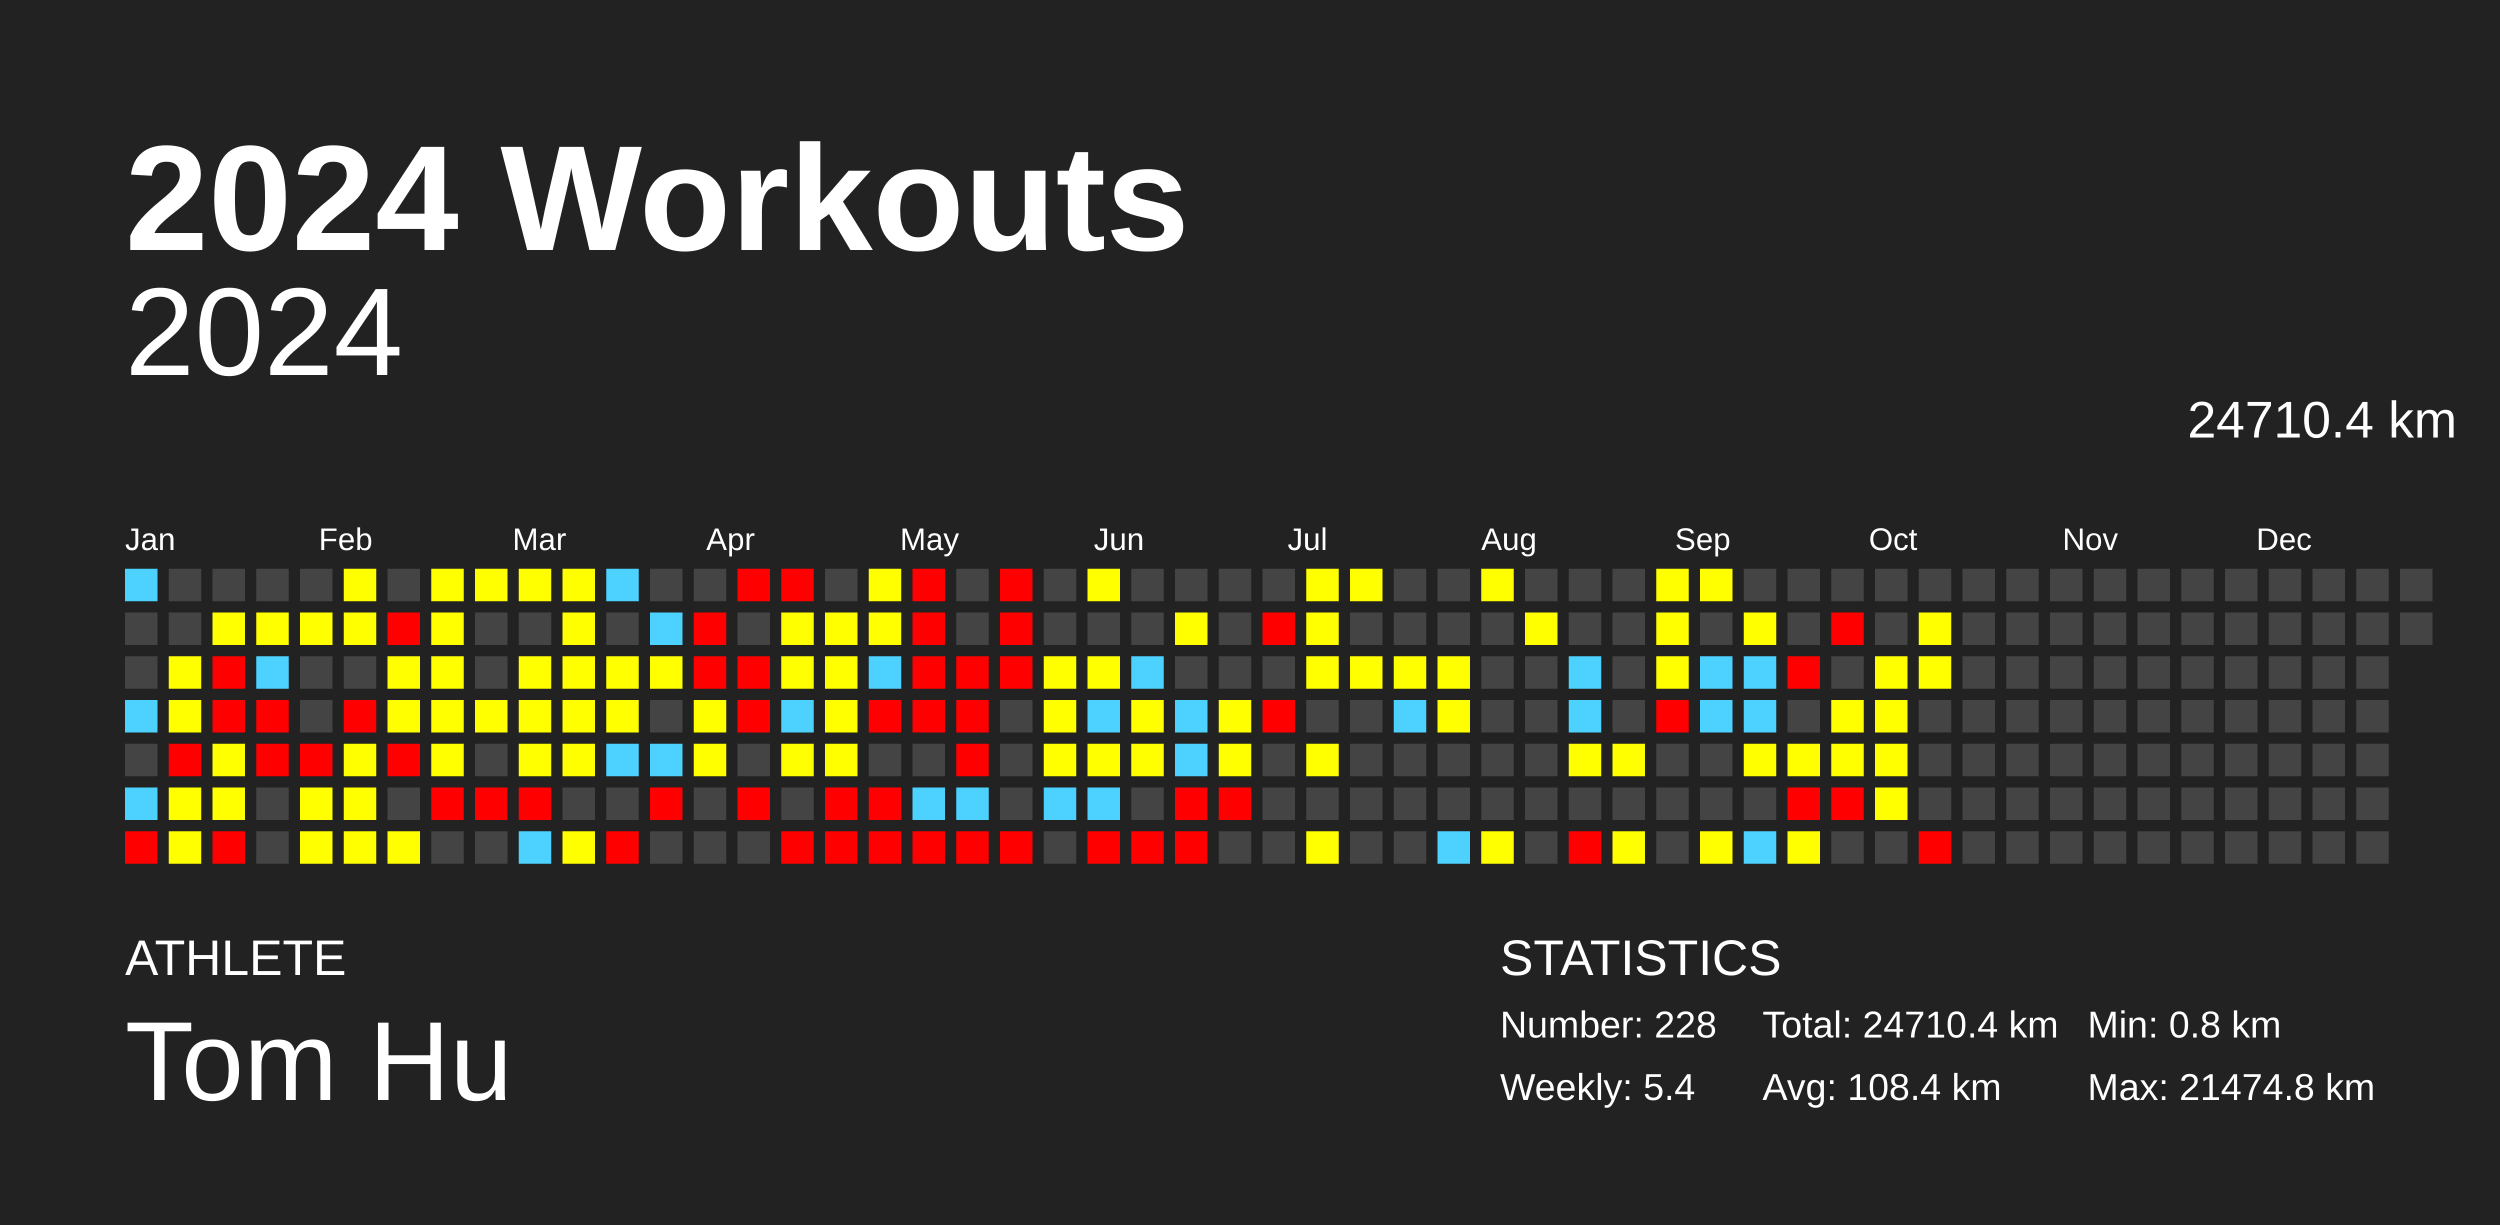
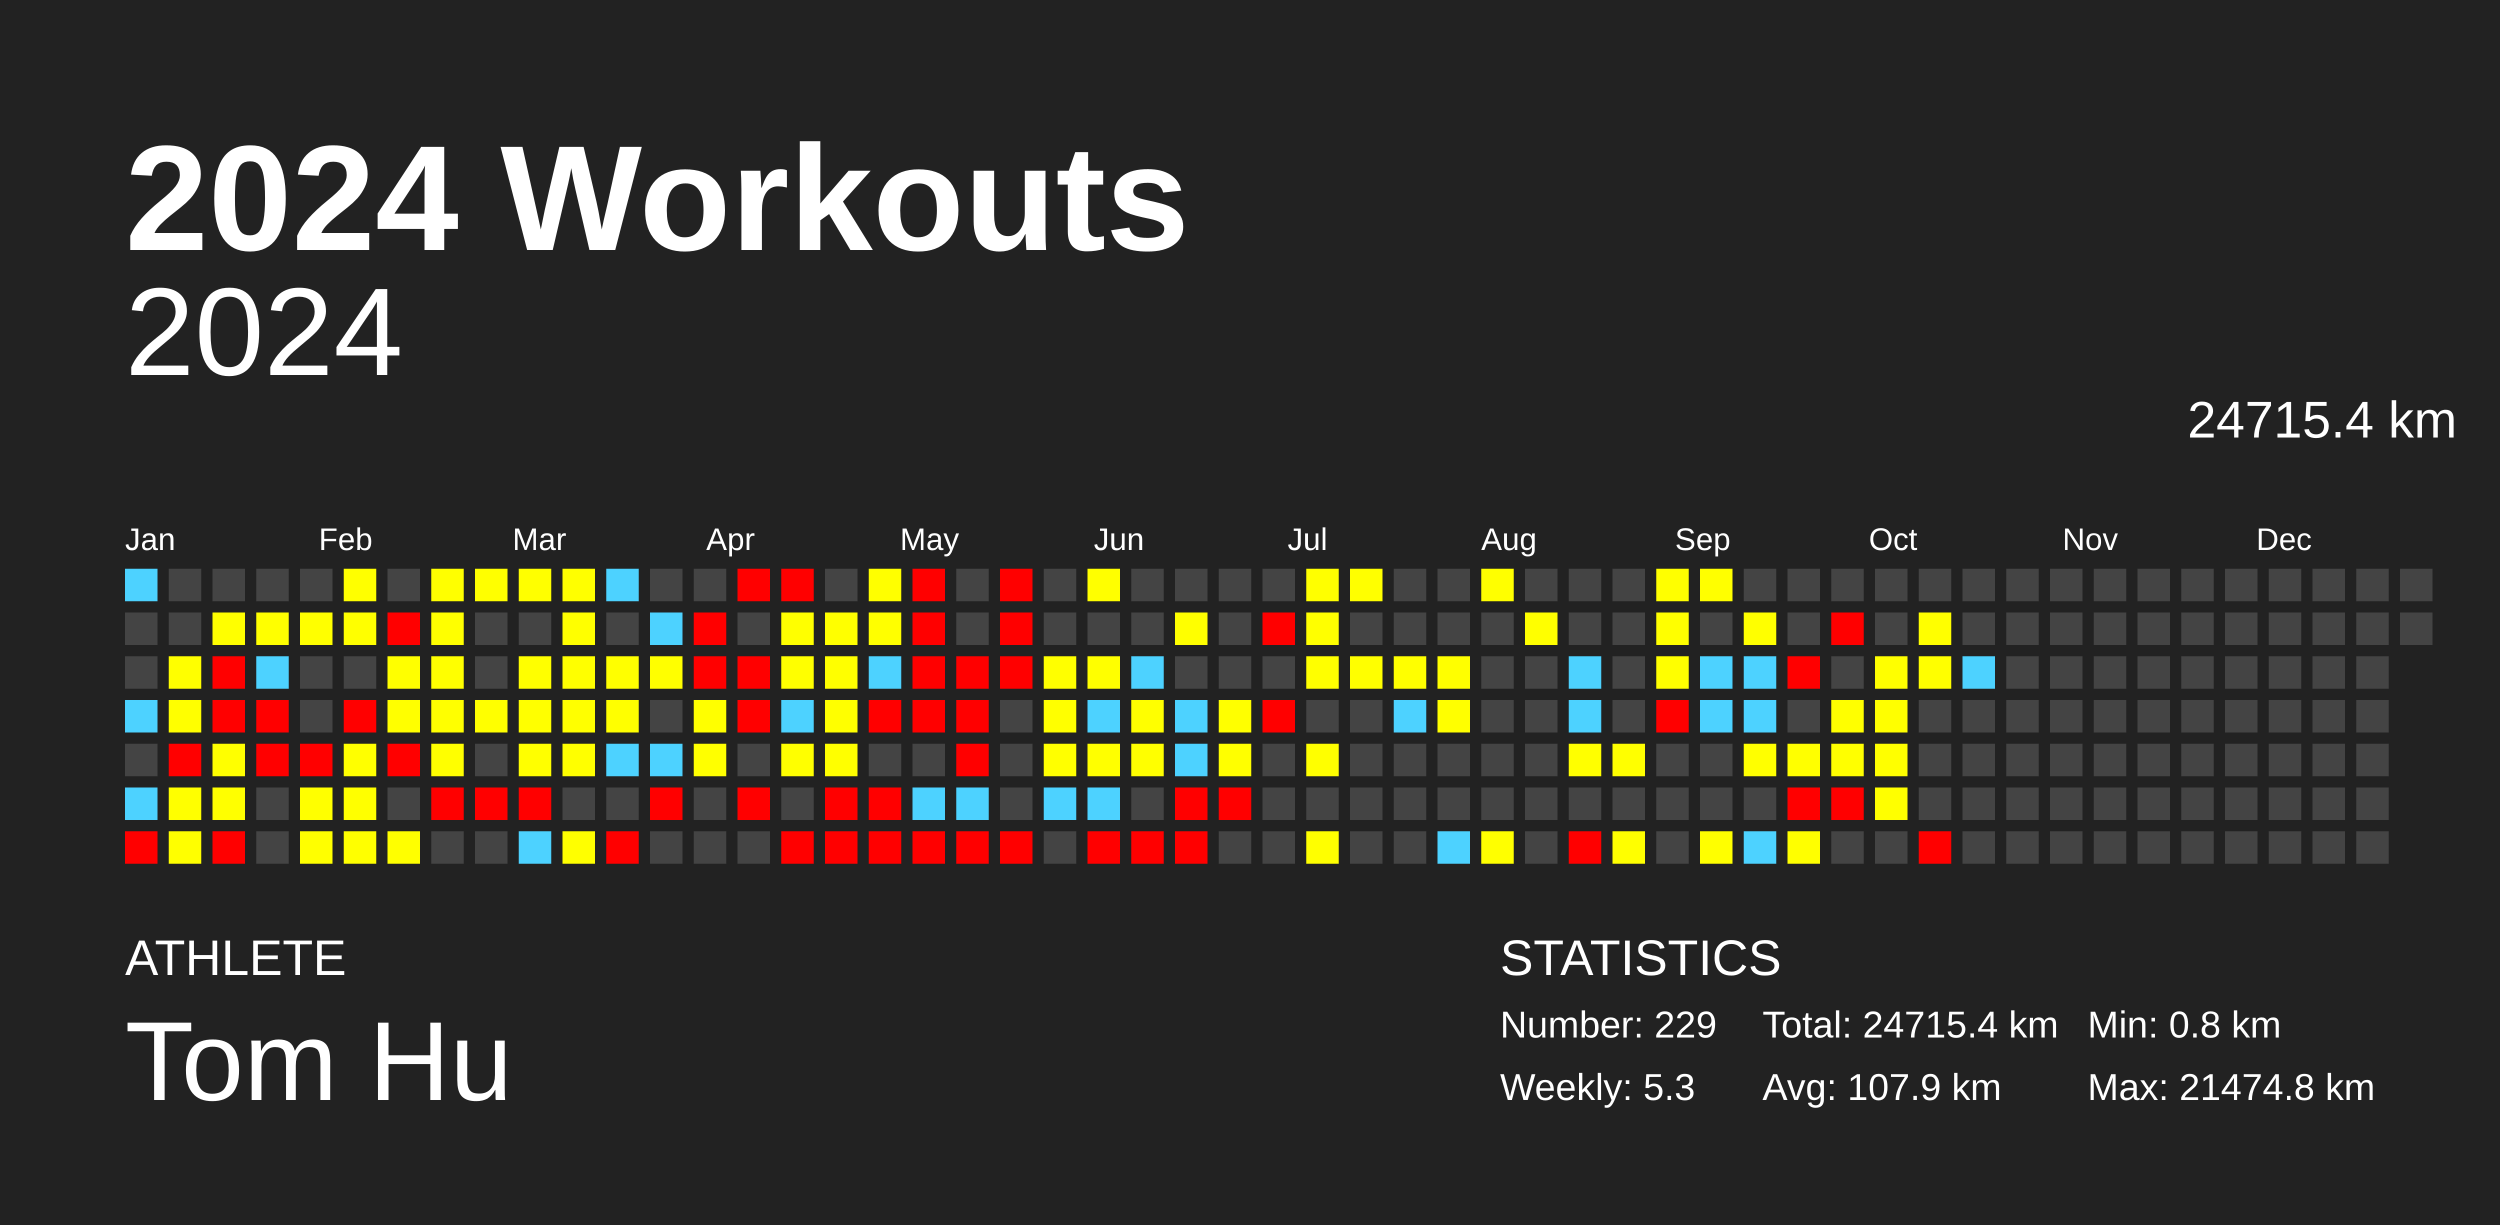
<svg xmlns="http://www.w3.org/2000/svg" baseProfile="full" height="98mm" version="1.1" viewBox="0,0,200,98" width="200mm">
  <defs />
  <rect fill="#222222" height="98" width="200" x="0" y="0" />
  <text fill="#FFFFFF" style="font-size:12px; font-family:Arial; font-weight:bold;" x="10" y="20">2024 Workouts</text>
  <text fill="#FFFFFF" style="font-size:4px; font-family:Arial" x="10" y="78">ATHLETE</text>
  <text fill="#FFFFFF" style="font-size:9px; font-family:Arial" x="10" y="88">Tom Hu</text>
  <text fill="#FFFFFF" style="font-size:4px; font-family:Arial" x="120" y="78">STATISTICS</text>
-   <text fill="#FFFFFF" style="font-size:3px; font-family:Arial" x="120" y="83">Number: 228</text>
-   <text fill="#FFFFFF" style="font-size:3px; font-family:Arial" x="120" y="88">Weekly: 5.4</text>
-   <text fill="#FFFFFF" style="font-size:3px; font-family:Arial" x="141" y="83">Total: 24710.4 km</text>
-   <text fill="#FFFFFF" style="font-size:3px; font-family:Arial" x="141" y="88">Avg: 108.4 km</text>
+   <text fill="#FFFFFF" style="font-size:3px; font-family:Arial" x="120" y="83">Number: 229</text>
+   <text fill="#FFFFFF" style="font-size:3px; font-family:Arial" x="120" y="88">Weekly: 5.3</text>
+   <text fill="#FFFFFF" style="font-size:3px; font-family:Arial" x="141" y="83">Total: 24715.4 km</text>
+   <text fill="#FFFFFF" style="font-size:3px; font-family:Arial" x="141" y="88">Avg: 107.9 km</text>
  <text fill="#FFFFFF" style="font-size:3px; font-family:Arial" x="167" y="83">Min: 0.8 km</text>
  <text fill="#FFFFFF" style="font-size:3px; font-family:Arial" x="167" y="88">Max: 21474.8 km</text>
  <text alignment-baseline="hanging" fill="#FFFFFF" style="font-size:10.0px; font-family:Arial;" x="10" y="30">2024</text>
-   <text alignment-baseline="hanging" fill="#FFFFFF" style="font-size:4.125px; font-family:Arial;" x="175" y="35">24710.4 km</text>
+   <text alignment-baseline="hanging" fill="#FFFFFF" style="font-size:4.125px; font-family:Arial;" x="175" y="35">24715.4 km</text>
  <text fill="#FFFFFF" style="font-size:2.5px; font-family:Arial" x="10.0" y="44">Jan</text>
  <text fill="#FFFFFF" style="font-size:2.5px; font-family:Arial" x="25.5" y="44">Feb</text>
  <text fill="#FFFFFF" style="font-size:2.5px; font-family:Arial" x="41.0" y="44">Mar</text>
  <text fill="#FFFFFF" style="font-size:2.5px; font-family:Arial" x="56.5" y="44">Apr</text>
  <text fill="#FFFFFF" style="font-size:2.5px; font-family:Arial" x="72.0" y="44">May</text>
  <text fill="#FFFFFF" style="font-size:2.5px; font-family:Arial" x="87.5" y="44">Jun</text>
  <text fill="#FFFFFF" style="font-size:2.5px; font-family:Arial" x="103.0" y="44">Jul</text>
  <text fill="#FFFFFF" style="font-size:2.5px; font-family:Arial" x="118.5" y="44">Aug</text>
  <text fill="#FFFFFF" style="font-size:2.5px; font-family:Arial" x="134.0" y="44">Sep</text>
  <text fill="#FFFFFF" style="font-size:2.5px; font-family:Arial" x="149.5" y="44">Oct</text>
  <text fill="#FFFFFF" style="font-size:2.5px; font-family:Arial" x="165.0" y="44">Nov</text>
  <text fill="#FFFFFF" style="font-size:2.5px; font-family:Arial" x="180.5" y="44">Dec</text>
  <rect fill="#4dd2ff" height="2.6" width="2.6" x="10.0" y="45.5" />
  <rect fill="#444444" height="2.6" width="2.6" x="10.0" y="49.0" />
  <rect fill="#444444" height="2.6" width="2.6" x="10.0" y="52.5" />
  <rect fill="#4dd2ff" height="2.6" width="2.6" x="10.0" y="56.0" />
  <rect fill="#444444" height="2.6" width="2.6" x="10.0" y="59.5" />
  <rect fill="#4dd2ff" height="2.6" width="2.6" x="10.0" y="63.0" />
  <rect fill="red" height="2.6" width="2.6" x="10.0" y="66.5" />
  <rect fill="#444444" height="2.6" width="2.6" x="13.5" y="45.5" />
  <rect fill="#444444" height="2.6" width="2.6" x="13.5" y="49.0" />
  <rect fill="#ffff00" height="2.6" width="2.6" x="13.5" y="52.5" />
  <rect fill="#ffff00" height="2.6" width="2.6" x="13.5" y="56.0" />
  <rect fill="red" height="2.6" width="2.6" x="13.5" y="59.5" />
  <rect fill="#ffff00" height="2.6" width="2.6" x="13.5" y="63.0" />
  <rect fill="#ffff00" height="2.6" width="2.6" x="13.5" y="66.5" />
  <rect fill="#444444" height="2.6" width="2.6" x="17.0" y="45.5" />
  <rect fill="#ffff00" height="2.6" width="2.6" x="17.0" y="49.0" />
  <rect fill="red" height="2.6" width="2.6" x="17.0" y="52.5" />
  <rect fill="red" height="2.6" width="2.6" x="17.0" y="56.0" />
  <rect fill="#ffff00" height="2.6" width="2.6" x="17.0" y="59.5" />
  <rect fill="#ffff00" height="2.6" width="2.6" x="17.0" y="63.0" />
  <rect fill="red" height="2.6" width="2.6" x="17.0" y="66.5" />
  <rect fill="#444444" height="2.6" width="2.6" x="20.5" y="45.5" />
  <rect fill="#ffff00" height="2.6" width="2.6" x="20.5" y="49.0" />
  <rect fill="#4dd2ff" height="2.6" width="2.6" x="20.5" y="52.5" />
  <rect fill="red" height="2.6" width="2.6" x="20.5" y="56.0" />
  <rect fill="red" height="2.6" width="2.6" x="20.5" y="59.5" />
  <rect fill="#444444" height="2.6" width="2.6" x="20.5" y="63.0" />
  <rect fill="#444444" height="2.6" width="2.6" x="20.5" y="66.5" />
  <rect fill="#444444" height="2.6" width="2.6" x="24.0" y="45.5" />
  <rect fill="#ffff00" height="2.6" width="2.6" x="24.0" y="49.0" />
  <rect fill="#444444" height="2.6" width="2.6" x="24.0" y="52.5" />
  <rect fill="#444444" height="2.6" width="2.6" x="24.0" y="56.0" />
  <rect fill="red" height="2.6" width="2.6" x="24.0" y="59.5" />
  <rect fill="#ffff00" height="2.6" width="2.6" x="24.0" y="63.0" />
  <rect fill="#ffff00" height="2.6" width="2.6" x="24.0" y="66.5" />
  <rect fill="#ffff00" height="2.6" width="2.6" x="27.5" y="45.5" />
  <rect fill="#ffff00" height="2.6" width="2.6" x="27.5" y="49.0" />
  <rect fill="#444444" height="2.6" width="2.6" x="27.5" y="52.5" />
  <rect fill="red" height="2.6" width="2.6" x="27.5" y="56.0" />
  <rect fill="#ffff00" height="2.6" width="2.6" x="27.5" y="59.5" />
  <rect fill="#ffff00" height="2.6" width="2.6" x="27.5" y="63.0" />
  <rect fill="#ffff00" height="2.6" width="2.6" x="27.5" y="66.5" />
  <rect fill="#444444" height="2.6" width="2.6" x="31.0" y="45.5" />
  <rect fill="red" height="2.6" width="2.6" x="31.0" y="49.0" />
  <rect fill="#ffff00" height="2.6" width="2.6" x="31.0" y="52.5" />
  <rect fill="#ffff00" height="2.6" width="2.6" x="31.0" y="56.0" />
  <rect fill="red" height="2.6" width="2.6" x="31.0" y="59.5" />
  <rect fill="#444444" height="2.6" width="2.6" x="31.0" y="63.0" />
  <rect fill="#ffff00" height="2.6" width="2.6" x="31.0" y="66.5" />
  <rect fill="#ffff00" height="2.6" width="2.6" x="34.5" y="45.5" />
  <rect fill="#ffff00" height="2.6" width="2.6" x="34.5" y="49.0" />
  <rect fill="#ffff00" height="2.6" width="2.6" x="34.5" y="52.5" />
  <rect fill="#ffff00" height="2.6" width="2.6" x="34.5" y="56.0" />
  <rect fill="#ffff00" height="2.6" width="2.6" x="34.5" y="59.5" />
  <rect fill="red" height="2.6" width="2.6" x="34.5" y="63.0" />
  <rect fill="#444444" height="2.6" width="2.6" x="34.5" y="66.5" />
  <rect fill="#ffff00" height="2.6" width="2.6" x="38.0" y="45.5" />
  <rect fill="#444444" height="2.6" width="2.6" x="38.0" y="49.0" />
  <rect fill="#444444" height="2.6" width="2.6" x="38.0" y="52.5" />
  <rect fill="#ffff00" height="2.6" width="2.6" x="38.0" y="56.0" />
  <rect fill="#444444" height="2.6" width="2.6" x="38.0" y="59.5" />
  <rect fill="red" height="2.6" width="2.6" x="38.0" y="63.0" />
  <rect fill="#444444" height="2.6" width="2.6" x="38.0" y="66.5" />
  <rect fill="#ffff00" height="2.6" width="2.6" x="41.5" y="45.5" />
  <rect fill="#444444" height="2.6" width="2.6" x="41.5" y="49.0" />
  <rect fill="#ffff00" height="2.6" width="2.6" x="41.5" y="52.5" />
  <rect fill="#ffff00" height="2.6" width="2.6" x="41.5" y="56.0" />
  <rect fill="#ffff00" height="2.6" width="2.6" x="41.5" y="59.5" />
  <rect fill="red" height="2.6" width="2.6" x="41.5" y="63.0" />
  <rect fill="#4dd2ff" height="2.6" width="2.6" x="41.5" y="66.5" />
  <rect fill="#ffff00" height="2.6" width="2.6" x="45.0" y="45.5" />
  <rect fill="#ffff00" height="2.6" width="2.6" x="45.0" y="49.0" />
  <rect fill="#ffff00" height="2.6" width="2.6" x="45.0" y="52.5" />
  <rect fill="#ffff00" height="2.6" width="2.6" x="45.0" y="56.0" />
  <rect fill="#ffff00" height="2.6" width="2.6" x="45.0" y="59.5" />
  <rect fill="#444444" height="2.6" width="2.6" x="45.0" y="63.0" />
  <rect fill="#ffff00" height="2.6" width="2.6" x="45.0" y="66.5" />
  <rect fill="#4dd2ff" height="2.6" width="2.6" x="48.5" y="45.5" />
  <rect fill="#444444" height="2.6" width="2.6" x="48.5" y="49.0" />
  <rect fill="#ffff00" height="2.6" width="2.6" x="48.5" y="52.5" />
  <rect fill="#ffff00" height="2.6" width="2.6" x="48.5" y="56.0" />
  <rect fill="#4dd2ff" height="2.6" width="2.6" x="48.5" y="59.5" />
  <rect fill="#444444" height="2.6" width="2.6" x="48.5" y="63.0" />
  <rect fill="red" height="2.6" width="2.6" x="48.5" y="66.5" />
  <rect fill="#444444" height="2.6" width="2.6" x="52.0" y="45.5" />
  <rect fill="#4dd2ff" height="2.6" width="2.6" x="52.0" y="49.0" />
  <rect fill="#ffff00" height="2.6" width="2.6" x="52.0" y="52.5" />
  <rect fill="#444444" height="2.6" width="2.6" x="52.0" y="56.0" />
  <rect fill="#4dd2ff" height="2.6" width="2.6" x="52.0" y="59.5" />
  <rect fill="red" height="2.6" width="2.6" x="52.0" y="63.0" />
  <rect fill="#444444" height="2.6" width="2.6" x="52.0" y="66.5" />
  <rect fill="#444444" height="2.6" width="2.6" x="55.5" y="45.5" />
  <rect fill="red" height="2.6" width="2.6" x="55.5" y="49.0" />
  <rect fill="red" height="2.6" width="2.6" x="55.5" y="52.5" />
  <rect fill="#ffff00" height="2.6" width="2.6" x="55.5" y="56.0" />
  <rect fill="#ffff00" height="2.6" width="2.6" x="55.5" y="59.5" />
  <rect fill="#444444" height="2.6" width="2.6" x="55.5" y="63.0" />
  <rect fill="#444444" height="2.6" width="2.6" x="55.5" y="66.5" />
  <rect fill="red" height="2.6" width="2.6" x="59.0" y="45.5" />
  <rect fill="#444444" height="2.6" width="2.6" x="59.0" y="49.0" />
  <rect fill="red" height="2.6" width="2.6" x="59.0" y="52.5" />
  <rect fill="red" height="2.6" width="2.6" x="59.0" y="56.0" />
  <rect fill="#444444" height="2.6" width="2.6" x="59.0" y="59.5" />
  <rect fill="red" height="2.6" width="2.6" x="59.0" y="63.0" />
  <rect fill="#444444" height="2.6" width="2.6" x="59.0" y="66.5" />
  <rect fill="red" height="2.6" width="2.6" x="62.5" y="45.5" />
  <rect fill="#ffff00" height="2.6" width="2.6" x="62.5" y="49.0" />
  <rect fill="#ffff00" height="2.6" width="2.6" x="62.5" y="52.5" />
  <rect fill="#4dd2ff" height="2.6" width="2.6" x="62.5" y="56.0" />
  <rect fill="#ffff00" height="2.6" width="2.6" x="62.5" y="59.5" />
  <rect fill="#444444" height="2.6" width="2.6" x="62.5" y="63.0" />
  <rect fill="red" height="2.6" width="2.6" x="62.5" y="66.5" />
  <rect fill="#444444" height="2.6" width="2.6" x="66.0" y="45.5" />
  <rect fill="#ffff00" height="2.6" width="2.6" x="66.0" y="49.0" />
  <rect fill="#ffff00" height="2.6" width="2.6" x="66.0" y="52.5" />
  <rect fill="#ffff00" height="2.6" width="2.6" x="66.0" y="56.0" />
  <rect fill="#ffff00" height="2.6" width="2.6" x="66.0" y="59.5" />
  <rect fill="red" height="2.6" width="2.6" x="66.0" y="63.0" />
  <rect fill="red" height="2.6" width="2.6" x="66.0" y="66.5" />
  <rect fill="#ffff00" height="2.6" width="2.6" x="69.5" y="45.5" />
  <rect fill="#ffff00" height="2.6" width="2.6" x="69.5" y="49.0" />
  <rect fill="#4dd2ff" height="2.6" width="2.6" x="69.5" y="52.5" />
  <rect fill="red" height="2.6" width="2.6" x="69.5" y="56.0" />
  <rect fill="#444444" height="2.6" width="2.6" x="69.5" y="59.5" />
  <rect fill="red" height="2.6" width="2.6" x="69.5" y="63.0" />
  <rect fill="red" height="2.6" width="2.6" x="69.5" y="66.5" />
  <rect fill="red" height="2.6" width="2.6" x="73.0" y="45.5" />
  <rect fill="red" height="2.6" width="2.6" x="73.0" y="49.0" />
  <rect fill="red" height="2.6" width="2.6" x="73.0" y="52.5" />
  <rect fill="red" height="2.6" width="2.6" x="73.0" y="56.0" />
  <rect fill="#444444" height="2.6" width="2.6" x="73.0" y="59.5" />
  <rect fill="#4dd2ff" height="2.6" width="2.6" x="73.0" y="63.0" />
  <rect fill="red" height="2.6" width="2.6" x="73.0" y="66.5" />
  <rect fill="#444444" height="2.6" width="2.6" x="76.5" y="45.5" />
  <rect fill="#444444" height="2.6" width="2.6" x="76.5" y="49.0" />
  <rect fill="red" height="2.6" width="2.6" x="76.5" y="52.5" />
  <rect fill="red" height="2.6" width="2.6" x="76.5" y="56.0" />
  <rect fill="red" height="2.6" width="2.6" x="76.5" y="59.5" />
  <rect fill="#4dd2ff" height="2.6" width="2.6" x="76.5" y="63.0" />
  <rect fill="red" height="2.6" width="2.6" x="76.5" y="66.5" />
  <rect fill="red" height="2.6" width="2.6" x="80.0" y="45.5" />
  <rect fill="red" height="2.6" width="2.6" x="80.0" y="49.0" />
  <rect fill="red" height="2.6" width="2.6" x="80.0" y="52.5" />
  <rect fill="#444444" height="2.6" width="2.6" x="80.0" y="56.0" />
  <rect fill="#444444" height="2.6" width="2.6" x="80.0" y="59.5" />
  <rect fill="#444444" height="2.6" width="2.6" x="80.0" y="63.0" />
  <rect fill="red" height="2.6" width="2.6" x="80.0" y="66.5" />
  <rect fill="#444444" height="2.6" width="2.6" x="83.5" y="45.5" />
  <rect fill="#444444" height="2.6" width="2.6" x="83.5" y="49.0" />
  <rect fill="#ffff00" height="2.6" width="2.6" x="83.5" y="52.5" />
  <rect fill="#ffff00" height="2.6" width="2.6" x="83.5" y="56.0" />
  <rect fill="#ffff00" height="2.6" width="2.6" x="83.5" y="59.5" />
  <rect fill="#4dd2ff" height="2.6" width="2.6" x="83.5" y="63.0" />
  <rect fill="#444444" height="2.6" width="2.6" x="83.5" y="66.5" />
  <rect fill="#ffff00" height="2.6" width="2.6" x="87.0" y="45.5" />
  <rect fill="#444444" height="2.6" width="2.6" x="87.0" y="49.0" />
  <rect fill="#ffff00" height="2.6" width="2.6" x="87.0" y="52.5" />
  <rect fill="#4dd2ff" height="2.6" width="2.6" x="87.0" y="56.0" />
  <rect fill="#ffff00" height="2.6" width="2.6" x="87.0" y="59.5" />
  <rect fill="#4dd2ff" height="2.6" width="2.6" x="87.0" y="63.0" />
  <rect fill="red" height="2.6" width="2.6" x="87.0" y="66.5" />
  <rect fill="#444444" height="2.6" width="2.6" x="90.5" y="45.5" />
  <rect fill="#444444" height="2.6" width="2.6" x="90.5" y="49.0" />
  <rect fill="#4dd2ff" height="2.6" width="2.6" x="90.5" y="52.5" />
  <rect fill="#ffff00" height="2.6" width="2.6" x="90.5" y="56.0" />
  <rect fill="#ffff00" height="2.6" width="2.6" x="90.5" y="59.5" />
  <rect fill="#444444" height="2.6" width="2.6" x="90.5" y="63.0" />
  <rect fill="red" height="2.6" width="2.6" x="90.5" y="66.5" />
  <rect fill="#444444" height="2.6" width="2.6" x="94.0" y="45.5" />
  <rect fill="#ffff00" height="2.6" width="2.6" x="94.0" y="49.0" />
  <rect fill="#444444" height="2.6" width="2.6" x="94.0" y="52.5" />
  <rect fill="#4dd2ff" height="2.6" width="2.6" x="94.0" y="56.0" />
  <rect fill="#4dd2ff" height="2.6" width="2.6" x="94.0" y="59.5" />
  <rect fill="red" height="2.6" width="2.6" x="94.0" y="63.0" />
  <rect fill="red" height="2.6" width="2.6" x="94.0" y="66.5" />
  <rect fill="#444444" height="2.6" width="2.6" x="97.5" y="45.5" />
  <rect fill="#444444" height="2.6" width="2.6" x="97.5" y="49.0" />
  <rect fill="#444444" height="2.6" width="2.6" x="97.5" y="52.5" />
  <rect fill="#ffff00" height="2.6" width="2.6" x="97.5" y="56.0" />
  <rect fill="#ffff00" height="2.6" width="2.6" x="97.5" y="59.5" />
  <rect fill="red" height="2.6" width="2.6" x="97.5" y="63.0" />
  <rect fill="#444444" height="2.6" width="2.6" x="97.5" y="66.5" />
  <rect fill="#444444" height="2.6" width="2.6" x="101.0" y="45.5" />
  <rect fill="red" height="2.6" width="2.6" x="101.0" y="49.0" />
  <rect fill="#444444" height="2.6" width="2.6" x="101.0" y="52.5" />
  <rect fill="red" height="2.6" width="2.6" x="101.0" y="56.0" />
  <rect fill="#444444" height="2.6" width="2.6" x="101.0" y="59.5" />
  <rect fill="#444444" height="2.6" width="2.6" x="101.0" y="63.0" />
  <rect fill="#444444" height="2.6" width="2.6" x="101.0" y="66.5" />
  <rect fill="#ffff00" height="2.6" width="2.6" x="104.5" y="45.5" />
  <rect fill="#ffff00" height="2.6" width="2.6" x="104.5" y="49.0" />
  <rect fill="#ffff00" height="2.6" width="2.6" x="104.5" y="52.5" />
  <rect fill="#444444" height="2.6" width="2.6" x="104.5" y="56.0" />
  <rect fill="#ffff00" height="2.6" width="2.6" x="104.5" y="59.5" />
  <rect fill="#444444" height="2.6" width="2.6" x="104.5" y="63.0" />
  <rect fill="#ffff00" height="2.6" width="2.6" x="104.5" y="66.5" />
  <rect fill="#ffff00" height="2.6" width="2.6" x="108.0" y="45.5" />
  <rect fill="#444444" height="2.6" width="2.6" x="108.0" y="49.0" />
  <rect fill="#ffff00" height="2.6" width="2.6" x="108.0" y="52.5" />
  <rect fill="#444444" height="2.6" width="2.6" x="108.0" y="56.0" />
  <rect fill="#444444" height="2.6" width="2.6" x="108.0" y="59.5" />
  <rect fill="#444444" height="2.6" width="2.6" x="108.0" y="63.0" />
  <rect fill="#444444" height="2.6" width="2.6" x="108.0" y="66.5" />
  <rect fill="#444444" height="2.6" width="2.6" x="111.5" y="45.5" />
  <rect fill="#444444" height="2.6" width="2.6" x="111.5" y="49.0" />
  <rect fill="#ffff00" height="2.6" width="2.6" x="111.5" y="52.5" />
  <rect fill="#4dd2ff" height="2.6" width="2.6" x="111.5" y="56.0" />
  <rect fill="#444444" height="2.6" width="2.6" x="111.5" y="59.5" />
  <rect fill="#444444" height="2.6" width="2.6" x="111.5" y="63.0" />
  <rect fill="#444444" height="2.6" width="2.6" x="111.5" y="66.5" />
  <rect fill="#444444" height="2.6" width="2.6" x="115.0" y="45.5" />
  <rect fill="#444444" height="2.6" width="2.6" x="115.0" y="49.0" />
  <rect fill="#ffff00" height="2.6" width="2.6" x="115.0" y="52.5" />
  <rect fill="#ffff00" height="2.6" width="2.6" x="115.0" y="56.0" />
  <rect fill="#444444" height="2.6" width="2.6" x="115.0" y="59.5" />
  <rect fill="#444444" height="2.6" width="2.6" x="115.0" y="63.0" />
  <rect fill="#4dd2ff" height="2.6" width="2.6" x="115.0" y="66.5" />
  <rect fill="#ffff00" height="2.6" width="2.6" x="118.5" y="45.5" />
  <rect fill="#444444" height="2.6" width="2.6" x="118.5" y="49.0" />
  <rect fill="#444444" height="2.6" width="2.6" x="118.5" y="52.5" />
  <rect fill="#444444" height="2.6" width="2.6" x="118.5" y="56.0" />
  <rect fill="#444444" height="2.6" width="2.6" x="118.5" y="59.5" />
  <rect fill="#444444" height="2.6" width="2.6" x="118.5" y="63.0" />
  <rect fill="#ffff00" height="2.6" width="2.6" x="118.5" y="66.5" />
  <rect fill="#444444" height="2.6" width="2.6" x="122.0" y="45.5" />
  <rect fill="#ffff00" height="2.6" width="2.6" x="122.0" y="49.0" />
  <rect fill="#444444" height="2.6" width="2.6" x="122.0" y="52.5" />
  <rect fill="#444444" height="2.6" width="2.6" x="122.0" y="56.0" />
  <rect fill="#444444" height="2.6" width="2.6" x="122.0" y="59.5" />
  <rect fill="#444444" height="2.6" width="2.6" x="122.0" y="63.0" />
  <rect fill="#444444" height="2.6" width="2.6" x="122.0" y="66.5" />
  <rect fill="#444444" height="2.6" width="2.6" x="125.5" y="45.5" />
  <rect fill="#444444" height="2.6" width="2.6" x="125.5" y="49.0" />
  <rect fill="#4dd2ff" height="2.6" width="2.6" x="125.5" y="52.5" />
  <rect fill="#4dd2ff" height="2.6" width="2.6" x="125.5" y="56.0" />
  <rect fill="#ffff00" height="2.6" width="2.6" x="125.5" y="59.5" />
  <rect fill="#444444" height="2.6" width="2.6" x="125.5" y="63.0" />
  <rect fill="red" height="2.6" width="2.6" x="125.5" y="66.5" />
  <rect fill="#444444" height="2.6" width="2.6" x="129.0" y="45.5" />
  <rect fill="#444444" height="2.6" width="2.6" x="129.0" y="49.0" />
  <rect fill="#444444" height="2.6" width="2.6" x="129.0" y="52.5" />
  <rect fill="#444444" height="2.6" width="2.6" x="129.0" y="56.0" />
  <rect fill="#ffff00" height="2.6" width="2.6" x="129.0" y="59.5" />
  <rect fill="#444444" height="2.6" width="2.6" x="129.0" y="63.0" />
  <rect fill="#ffff00" height="2.6" width="2.6" x="129.0" y="66.5" />
  <rect fill="#ffff00" height="2.6" width="2.6" x="132.5" y="45.5" />
  <rect fill="#ffff00" height="2.6" width="2.6" x="132.5" y="49.0" />
  <rect fill="#ffff00" height="2.6" width="2.6" x="132.5" y="52.5" />
  <rect fill="red" height="2.6" width="2.6" x="132.5" y="56.0" />
  <rect fill="#444444" height="2.6" width="2.6" x="132.5" y="59.5" />
  <rect fill="#444444" height="2.6" width="2.6" x="132.5" y="63.0" />
  <rect fill="#444444" height="2.6" width="2.6" x="132.5" y="66.5" />
  <rect fill="#ffff00" height="2.6" width="2.6" x="136.0" y="45.5" />
  <rect fill="#444444" height="2.6" width="2.6" x="136.0" y="49.0" />
  <rect fill="#4dd2ff" height="2.6" width="2.6" x="136.0" y="52.5" />
  <rect fill="#4dd2ff" height="2.6" width="2.6" x="136.0" y="56.0" />
  <rect fill="#444444" height="2.6" width="2.6" x="136.0" y="59.5" />
  <rect fill="#444444" height="2.6" width="2.6" x="136.0" y="63.0" />
  <rect fill="#ffff00" height="2.6" width="2.6" x="136.0" y="66.5" />
  <rect fill="#444444" height="2.6" width="2.6" x="139.5" y="45.5" />
  <rect fill="#ffff00" height="2.6" width="2.6" x="139.5" y="49.0" />
  <rect fill="#4dd2ff" height="2.6" width="2.6" x="139.5" y="52.5" />
  <rect fill="#4dd2ff" height="2.6" width="2.6" x="139.5" y="56.0" />
  <rect fill="#ffff00" height="2.6" width="2.6" x="139.5" y="59.5" />
  <rect fill="#444444" height="2.6" width="2.6" x="139.5" y="63.0" />
  <rect fill="#4dd2ff" height="2.6" width="2.6" x="139.5" y="66.5" />
  <rect fill="#444444" height="2.6" width="2.6" x="143.0" y="45.5" />
  <rect fill="#444444" height="2.6" width="2.6" x="143.0" y="49.0" />
  <rect fill="red" height="2.6" width="2.6" x="143.0" y="52.5" />
  <rect fill="#444444" height="2.6" width="2.6" x="143.0" y="56.0" />
  <rect fill="#ffff00" height="2.6" width="2.6" x="143.0" y="59.5" />
  <rect fill="red" height="2.6" width="2.6" x="143.0" y="63.0" />
  <rect fill="#ffff00" height="2.6" width="2.6" x="143.0" y="66.5" />
  <rect fill="#444444" height="2.6" width="2.6" x="146.5" y="45.5" />
  <rect fill="red" height="2.6" width="2.6" x="146.5" y="49.0" />
  <rect fill="#444444" height="2.6" width="2.6" x="146.5" y="52.5" />
  <rect fill="#ffff00" height="2.6" width="2.6" x="146.5" y="56.0" />
  <rect fill="#ffff00" height="2.6" width="2.6" x="146.5" y="59.5" />
  <rect fill="red" height="2.6" width="2.6" x="146.5" y="63.0" />
  <rect fill="#444444" height="2.6" width="2.6" x="146.5" y="66.5" />
  <rect fill="#444444" height="2.6" width="2.6" x="150.0" y="45.5" />
  <rect fill="#444444" height="2.6" width="2.6" x="150.0" y="49.0" />
  <rect fill="#ffff00" height="2.6" width="2.6" x="150.0" y="52.5" />
  <rect fill="#ffff00" height="2.6" width="2.6" x="150.0" y="56.0" />
  <rect fill="#ffff00" height="2.6" width="2.6" x="150.0" y="59.5" />
  <rect fill="#ffff00" height="2.6" width="2.6" x="150.0" y="63.0" />
  <rect fill="#444444" height="2.6" width="2.6" x="150.0" y="66.5" />
  <rect fill="#444444" height="2.6" width="2.6" x="153.5" y="45.5" />
  <rect fill="#ffff00" height="2.6" width="2.6" x="153.5" y="49.0" />
  <rect fill="#ffff00" height="2.6" width="2.6" x="153.5" y="52.5" />
  <rect fill="#444444" height="2.6" width="2.6" x="153.5" y="56.0" />
  <rect fill="#444444" height="2.6" width="2.6" x="153.5" y="59.5" />
  <rect fill="#444444" height="2.6" width="2.6" x="153.5" y="63.0" />
  <rect fill="red" height="2.6" width="2.6" x="153.5" y="66.5" />
  <rect fill="#444444" height="2.6" width="2.6" x="157.0" y="45.5" />
  <rect fill="#444444" height="2.6" width="2.6" x="157.0" y="49.0" />
-   <rect fill="#444444" height="2.6" width="2.6" x="157.0" y="52.5" />
+   <rect fill="#4dd2ff" height="2.6" width="2.6" x="157.0" y="52.5" />
  <rect fill="#444444" height="2.6" width="2.6" x="157.0" y="56.0" />
  <rect fill="#444444" height="2.6" width="2.6" x="157.0" y="59.5" />
  <rect fill="#444444" height="2.6" width="2.6" x="157.0" y="63.0" />
  <rect fill="#444444" height="2.6" width="2.6" x="157.0" y="66.5" />
  <rect fill="#444444" height="2.6" width="2.6" x="160.5" y="45.5" />
  <rect fill="#444444" height="2.6" width="2.6" x="160.5" y="49.0" />
  <rect fill="#444444" height="2.6" width="2.6" x="160.5" y="52.5" />
  <rect fill="#444444" height="2.6" width="2.6" x="160.5" y="56.0" />
  <rect fill="#444444" height="2.6" width="2.6" x="160.5" y="59.5" />
  <rect fill="#444444" height="2.6" width="2.6" x="160.5" y="63.0" />
  <rect fill="#444444" height="2.6" width="2.6" x="160.5" y="66.5" />
  <rect fill="#444444" height="2.6" width="2.6" x="164.0" y="45.5" />
  <rect fill="#444444" height="2.6" width="2.6" x="164.0" y="49.0" />
  <rect fill="#444444" height="2.6" width="2.6" x="164.0" y="52.5" />
  <rect fill="#444444" height="2.6" width="2.6" x="164.0" y="56.0" />
  <rect fill="#444444" height="2.6" width="2.6" x="164.0" y="59.5" />
  <rect fill="#444444" height="2.6" width="2.6" x="164.0" y="63.0" />
  <rect fill="#444444" height="2.6" width="2.6" x="164.0" y="66.5" />
  <rect fill="#444444" height="2.6" width="2.6" x="167.5" y="45.5" />
  <rect fill="#444444" height="2.6" width="2.6" x="167.5" y="49.0" />
  <rect fill="#444444" height="2.6" width="2.6" x="167.5" y="52.5" />
  <rect fill="#444444" height="2.6" width="2.6" x="167.5" y="56.0" />
  <rect fill="#444444" height="2.6" width="2.6" x="167.5" y="59.5" />
  <rect fill="#444444" height="2.6" width="2.6" x="167.5" y="63.0" />
  <rect fill="#444444" height="2.6" width="2.6" x="167.5" y="66.5" />
  <rect fill="#444444" height="2.6" width="2.6" x="171.0" y="45.5" />
  <rect fill="#444444" height="2.6" width="2.6" x="171.0" y="49.0" />
  <rect fill="#444444" height="2.6" width="2.6" x="171.0" y="52.5" />
  <rect fill="#444444" height="2.6" width="2.6" x="171.0" y="56.0" />
  <rect fill="#444444" height="2.6" width="2.6" x="171.0" y="59.5" />
  <rect fill="#444444" height="2.6" width="2.6" x="171.0" y="63.0" />
  <rect fill="#444444" height="2.6" width="2.6" x="171.0" y="66.5" />
  <rect fill="#444444" height="2.6" width="2.6" x="174.5" y="45.5" />
  <rect fill="#444444" height="2.6" width="2.6" x="174.5" y="49.0" />
  <rect fill="#444444" height="2.6" width="2.6" x="174.5" y="52.5" />
  <rect fill="#444444" height="2.6" width="2.6" x="174.5" y="56.0" />
  <rect fill="#444444" height="2.6" width="2.6" x="174.5" y="59.5" />
  <rect fill="#444444" height="2.6" width="2.6" x="174.5" y="63.0" />
  <rect fill="#444444" height="2.6" width="2.6" x="174.5" y="66.5" />
  <rect fill="#444444" height="2.6" width="2.6" x="178.0" y="45.5" />
  <rect fill="#444444" height="2.6" width="2.6" x="178.0" y="49.0" />
  <rect fill="#444444" height="2.6" width="2.6" x="178.0" y="52.5" />
  <rect fill="#444444" height="2.6" width="2.6" x="178.0" y="56.0" />
  <rect fill="#444444" height="2.6" width="2.6" x="178.0" y="59.5" />
  <rect fill="#444444" height="2.6" width="2.6" x="178.0" y="63.0" />
  <rect fill="#444444" height="2.6" width="2.6" x="178.0" y="66.5" />
  <rect fill="#444444" height="2.6" width="2.6" x="181.5" y="45.5" />
  <rect fill="#444444" height="2.6" width="2.6" x="181.5" y="49.0" />
  <rect fill="#444444" height="2.6" width="2.6" x="181.5" y="52.5" />
  <rect fill="#444444" height="2.6" width="2.6" x="181.5" y="56.0" />
  <rect fill="#444444" height="2.6" width="2.6" x="181.5" y="59.5" />
  <rect fill="#444444" height="2.6" width="2.6" x="181.5" y="63.0" />
  <rect fill="#444444" height="2.6" width="2.6" x="181.5" y="66.5" />
  <rect fill="#444444" height="2.6" width="2.6" x="185.0" y="45.5" />
  <rect fill="#444444" height="2.6" width="2.6" x="185.0" y="49.0" />
  <rect fill="#444444" height="2.6" width="2.6" x="185.0" y="52.5" />
  <rect fill="#444444" height="2.6" width="2.6" x="185.0" y="56.0" />
  <rect fill="#444444" height="2.6" width="2.6" x="185.0" y="59.5" />
  <rect fill="#444444" height="2.6" width="2.6" x="185.0" y="63.0" />
  <rect fill="#444444" height="2.6" width="2.6" x="185.0" y="66.5" />
  <rect fill="#444444" height="2.6" width="2.6" x="188.5" y="45.5" />
  <rect fill="#444444" height="2.6" width="2.6" x="188.5" y="49.0" />
  <rect fill="#444444" height="2.6" width="2.6" x="188.5" y="52.5" />
  <rect fill="#444444" height="2.6" width="2.6" x="188.5" y="56.0" />
  <rect fill="#444444" height="2.6" width="2.6" x="188.5" y="59.5" />
  <rect fill="#444444" height="2.6" width="2.6" x="188.5" y="63.0" />
  <rect fill="#444444" height="2.6" width="2.6" x="188.5" y="66.5" />
  <rect fill="#444444" height="2.6" width="2.6" x="192.0" y="45.5" />
  <rect fill="#444444" height="2.6" width="2.6" x="192.0" y="49.0" />
</svg>
